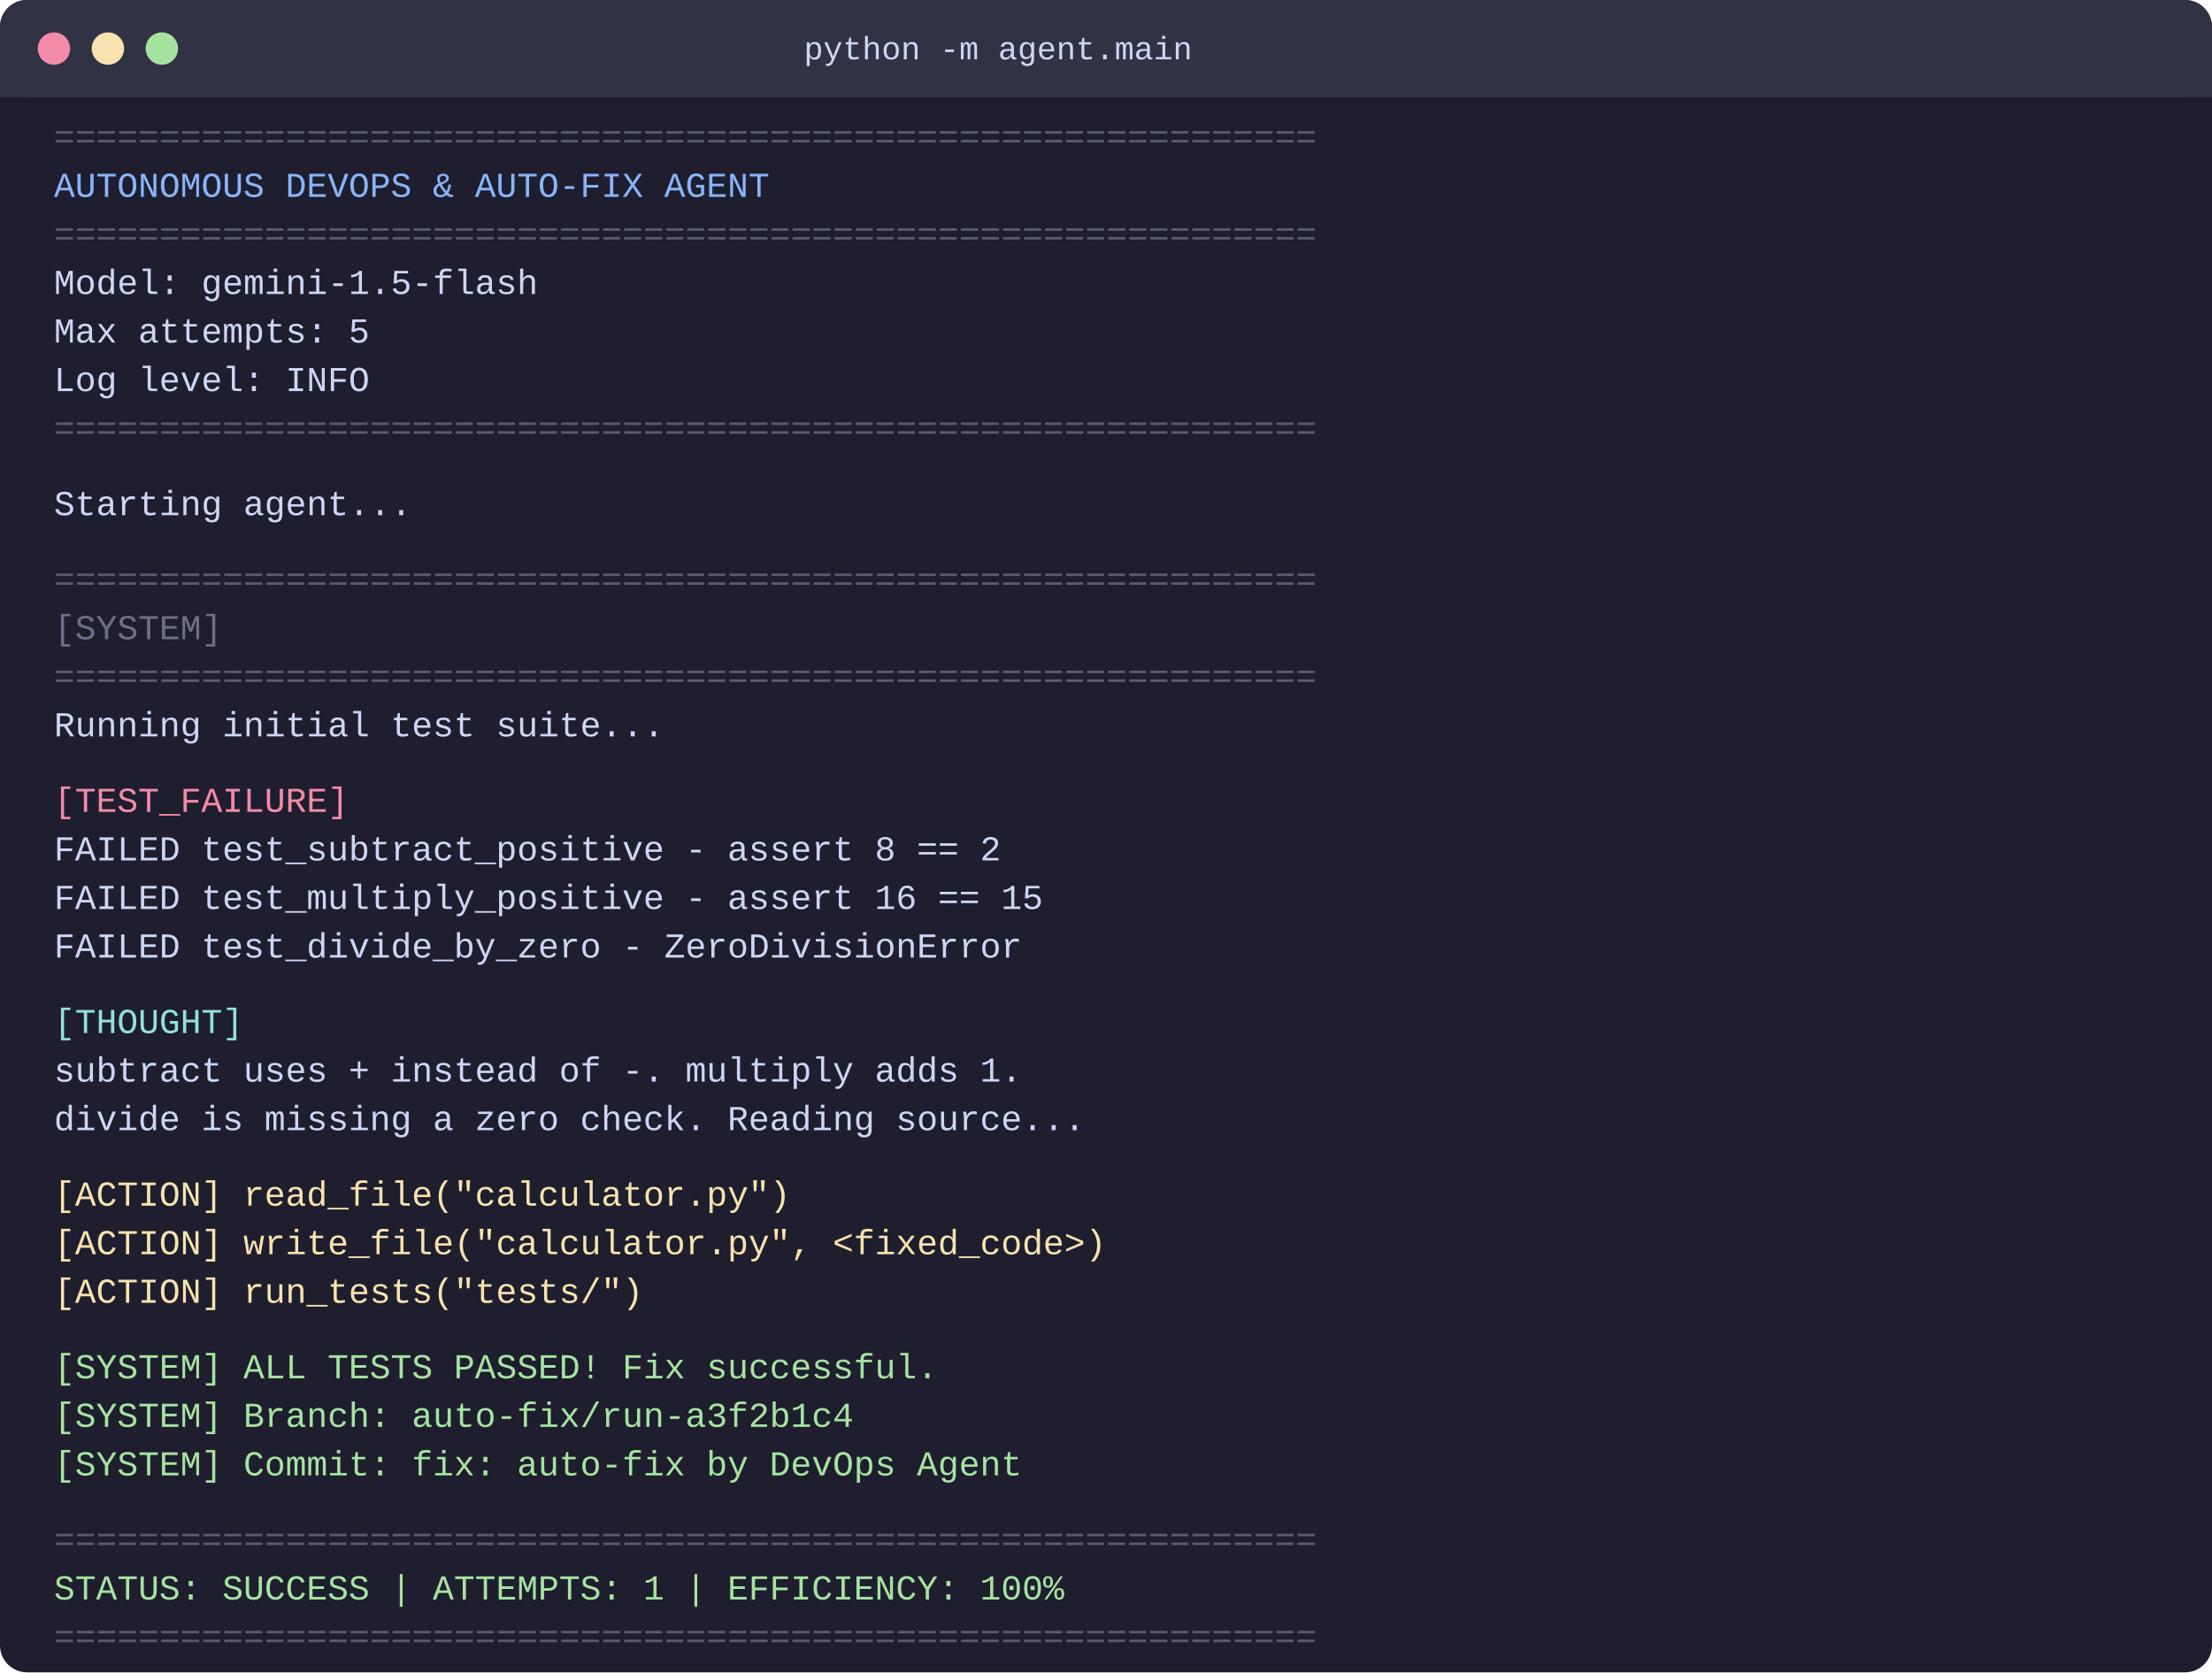
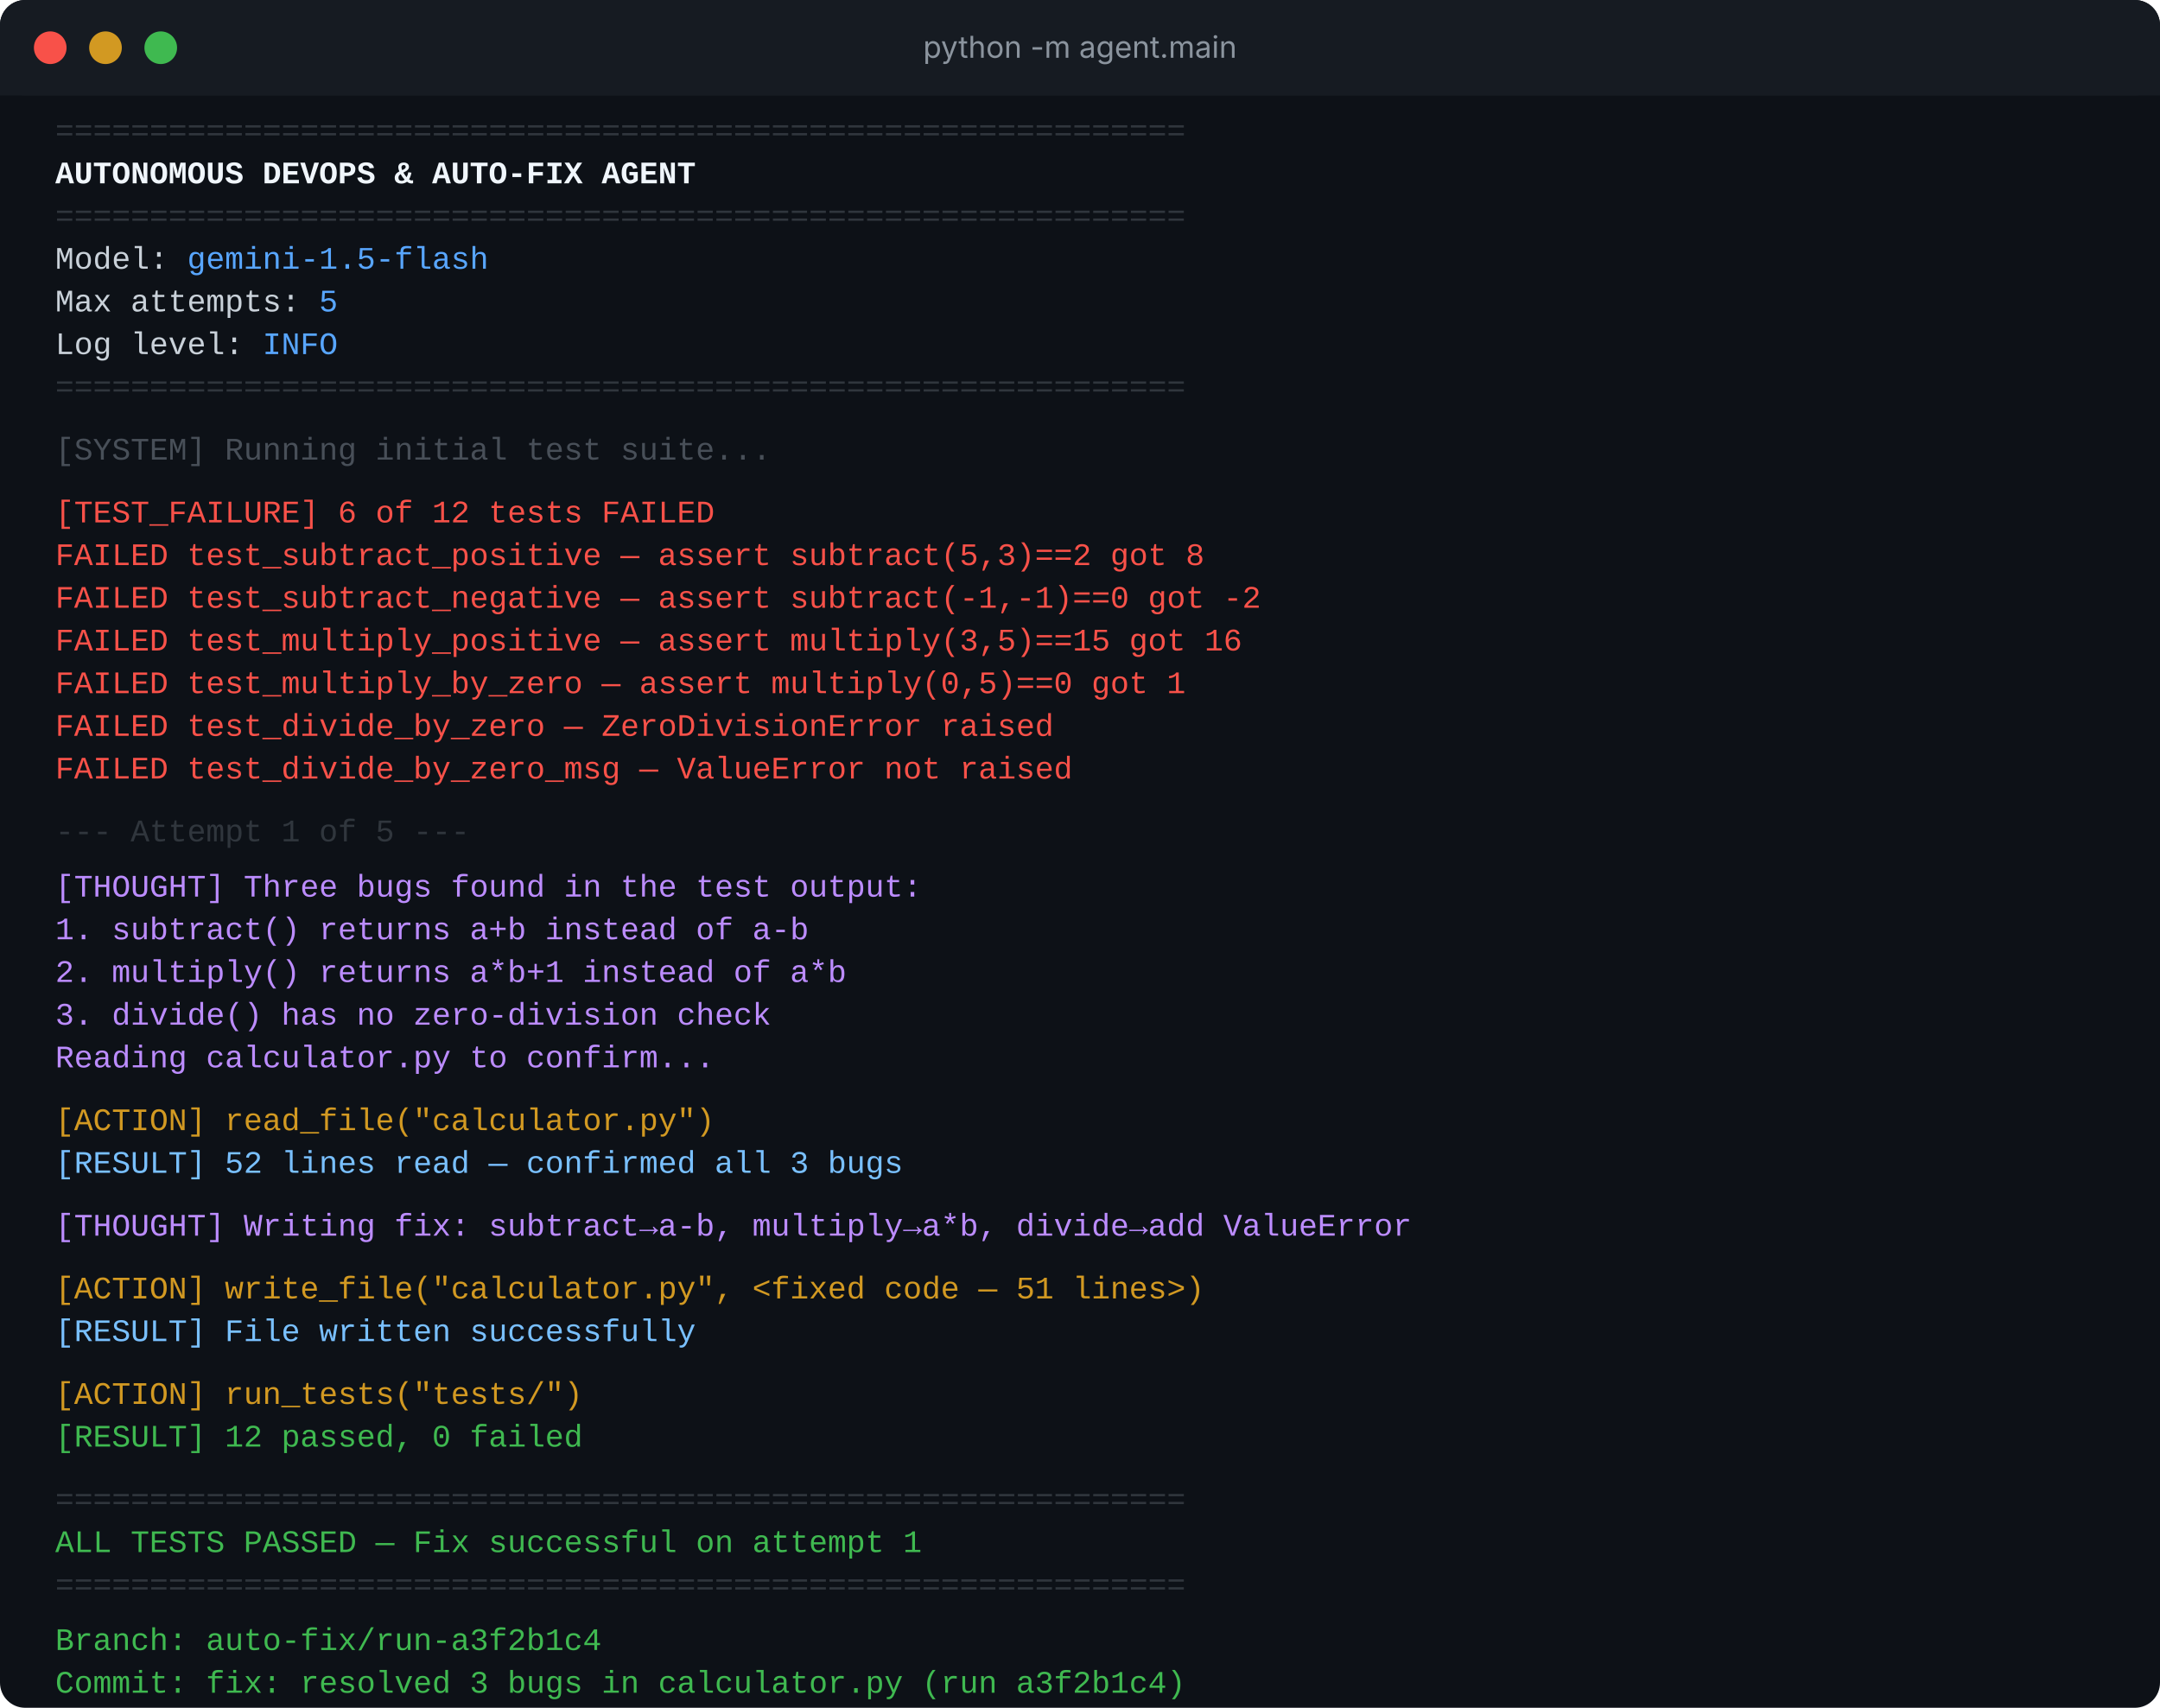
- <svg xmlns="http://www.w3.org/2000/svg" width="820" height="620" viewBox="0 0 820 620">
+ <svg xmlns="http://www.w3.org/2000/svg" width="860" height="680" viewBox="0 0 860 680">
  <defs>
    <style>
-       .bg { fill: #1e1e2e; }
-       .titlebar { fill: #313244; }
-       .btn-red { fill: #f38ba8; }
-       .btn-yellow { fill: #f9e2af; }
-       .btn-green { fill: #a6e3a1; }
-       .text { fill: #cdd6f4; font-family: 'Courier New', monospace; font-size: 13px; }
-       .text-dim { fill: #6c7086; font-family: 'Courier New', monospace; font-size: 13px; }
-       .text-green { fill: #a6e3a1; font-family: 'Courier New', monospace; font-size: 13px; }
-       .text-red { fill: #f38ba8; font-family: 'Courier New', monospace; font-size: 13px; }
-       .text-yellow { fill: #f9e2af; font-family: 'Courier New', monospace; font-size: 13px; }
-       .text-blue { fill: #89b4fa; font-family: 'Courier New', monospace; font-size: 13px; }
-       .text-cyan { fill: #94e2d5; font-family: 'Courier New', monospace; font-size: 13px; }
-       .text-title { fill: #cdd6f4; font-family: 'Courier New', monospace; font-size: 12px; }
-       .separator { fill: #585b70; font-family: 'Courier New', monospace; font-size: 13px; }
+       .bg { fill: #0d1117; }
+       .titlebar { fill: #161b22; }
+       .btn-red { fill: #f85149; }
+       .btn-yellow { fill: #d29922; }
+       .btn-green { fill: #3fb950; }
+       .t { fill: #c9d1d9; font-family: 'SF Mono', 'Cascadia Code', 'Fira Code', 'Courier New', monospace; font-size: 12.5px; }
+       .dim { fill: #484f58; font-family: 'SF Mono', 'Cascadia Code', 'Fira Code', 'Courier New', monospace; font-size: 12.5px; }
+       .g { fill: #3fb950; font-family: 'SF Mono', 'Cascadia Code', 'Fira Code', 'Courier New', monospace; font-size: 12.5px; }
+       .r { fill: #f85149; font-family: 'SF Mono', 'Cascadia Code', 'Fira Code', 'Courier New', monospace; font-size: 12.5px; }
+       .y { fill: #d29922; font-family: 'SF Mono', 'Cascadia Code', 'Fira Code', 'Courier New', monospace; font-size: 12.5px; }
+       .b { fill: #58a6ff; font-family: 'SF Mono', 'Cascadia Code', 'Fira Code', 'Courier New', monospace; font-size: 12.5px; }
+       .c { fill: #79c0ff; font-family: 'SF Mono', 'Cascadia Code', 'Fira Code', 'Courier New', monospace; font-size: 12.5px; }
+       .m { fill: #bc8cff; font-family: 'SF Mono', 'Cascadia Code', 'Fira Code', 'Courier New', monospace; font-size: 12.5px; }
+       .w { fill: #f0f6fc; font-family: 'SF Mono', 'Cascadia Code', 'Fira Code', 'Courier New', monospace; font-size: 12.5px; font-weight: bold; }
+       .sep { fill: #30363d; font-family: 'SF Mono', 'Cascadia Code', 'Fira Code', 'Courier New', monospace; font-size: 12.5px; }
+       .tt { fill: #8b949e; font-family: -apple-system, BlinkMacSystemFont, 'Segoe UI', sans-serif; font-size: 12px; }
    </style>
  </defs>
-   <rect class="bg" width="820" height="620" rx="10" ry="10" />
-   <rect class="titlebar" width="820" height="36" rx="10" ry="10" />
-   <rect class="titlebar" y="20" width="820" height="16" />
-   <circle class="btn-red" cx="20" cy="18" r="6" />
-   <circle class="btn-yellow" cx="40" cy="18" r="6" />
-   <circle class="btn-green" cx="60" cy="18" r="6" />
-   <text class="text-title" x="370" y="22" text-anchor="middle">python -m agent.main</text>
-   <g transform="translate(20, 55)">
-     <text class="separator" y="0">============================================================</text>
-     <text class="text-blue" y="18">  AUTONOMOUS DEVOPS &amp; AUTO-FIX AGENT</text>
-     <text class="separator" y="36">============================================================</text>
-     <text class="text" y="54">  Model:        gemini-1.5-flash</text>
-     <text class="text" y="72">  Max attempts: 5</text>
-     <text class="text" y="90">  Log level:    INFO</text>
-     <text class="separator" y="108">============================================================</text>
-     <text class="text" y="136">Starting agent...</text>
-     <text class="separator" y="164">============================================================</text>
-     <text class="text-dim" y="182">[SYSTEM]</text>
-     <text class="separator" y="200">============================================================</text>
-     <text class="text" y="218">Running initial test suite...</text>
-     <text class="text-red" y="246">[TEST_FAILURE]</text>
-     <text class="text" y="264">FAILED  test_subtract_positive - assert 8 == 2</text>
-     <text class="text" y="282">FAILED  test_multiply_positive - assert 16 == 15</text>
-     <text class="text" y="300">FAILED  test_divide_by_zero   - ZeroDivisionError</text>
-     <text class="text-cyan" y="328">[THOUGHT]</text>
-     <text class="text" y="346">subtract uses + instead of -. multiply adds 1.</text>
-     <text class="text" y="364">divide is missing a zero check. Reading source...</text>
-     <text class="text-yellow" y="392">[ACTION]  read_file("calculator.py")</text>
-     <text class="text-yellow" y="410">[ACTION]  write_file("calculator.py", &lt;fixed_code&gt;)</text>
-     <text class="text-yellow" y="428">[ACTION]  run_tests("tests/")</text>
-     <text class="text-green" y="456">[SYSTEM] ALL TESTS PASSED! Fix successful.</text>
-     <text class="text-green" y="474">[SYSTEM] Branch: auto-fix/run-a3f2b1c4</text>
-     <text class="text-green" y="492">[SYSTEM] Commit: fix: auto-fix by DevOps Agent</text>
-     <text class="separator" y="520">============================================================</text>
-     <text class="text-green" y="538">  STATUS:   SUCCESS   |   ATTEMPTS: 1   |   EFFICIENCY: 100%</text>
-     <text class="separator" y="556">============================================================</text>
+   <rect class="bg" width="860" height="680" rx="10" />
+   <rect class="titlebar" width="860" height="38" rx="10" />
+   <rect class="titlebar" y="22" width="860" height="16" />
+   <circle class="btn-red" cx="20" cy="19" r="6.5" />
+   <circle class="btn-yellow" cx="42" cy="19" r="6.5" />
+   <circle class="btn-green" cx="64" cy="19" r="6.5" />
+   <text class="tt" x="430" y="23" text-anchor="middle">python -m agent.main</text>
+   <g transform="translate(22, 56)">
+     <text class="sep" y="0">============================================================</text>
+     <text class="w" y="17">  AUTONOMOUS DEVOPS &amp; AUTO-FIX AGENT</text>
+     <text class="sep" y="34">============================================================</text>
+     <text class="t" y="51">  Model:        <tspan class="b">gemini-1.5-flash</tspan>
+     </text>
+     <text class="t" y="68">  Max attempts: <tspan class="b">5</tspan>
+     </text>
+     <text class="t" y="85">  Log level:    <tspan class="b">INFO</tspan>
+     </text>
+     <text class="sep" y="102">============================================================</text>
+     <text class="dim" y="127">[SYSTEM] Running initial test suite...</text>
+     <text class="r" y="152">[TEST_FAILURE] 6 of 12 tests FAILED</text>
+     <text class="r" y="169">  FAILED test_subtract_positive     — assert subtract(5,3)==2  got 8</text>
+     <text class="r" y="186">  FAILED test_subtract_negative     — assert subtract(-1,-1)==0 got -2</text>
+     <text class="r" y="203">  FAILED test_multiply_positive     — assert multiply(3,5)==15 got 16</text>
+     <text class="r" y="220">  FAILED test_multiply_by_zero      — assert multiply(0,5)==0  got 1</text>
+     <text class="r" y="237">  FAILED test_divide_by_zero        — ZeroDivisionError raised</text>
+     <text class="r" y="254">  FAILED test_divide_by_zero_msg    — ValueError not raised</text>
+     <text class="sep" y="279">--- Attempt 1 of 5 ---</text>
+     <text class="m" y="301">[THOUGHT] Three bugs found in the test output:</text>
+     <text class="m" y="318">  1. subtract() returns a+b instead of a-b</text>
+     <text class="m" y="335">  2. multiply() returns a*b+1 instead of a*b</text>
+     <text class="m" y="352">  3. divide() has no zero-division check</text>
+     <text class="m" y="369">  Reading calculator.py to confirm...</text>
+     <text class="y" y="394">[ACTION]  read_file("calculator.py")</text>
+     <text class="c" y="411">[RESULT]  52 lines read — confirmed all 3 bugs</text>
+     <text class="m" y="436">[THOUGHT] Writing fix: subtract→a-b, multiply→a*b, divide→add ValueError</text>
+     <text class="y" y="461">[ACTION]  write_file("calculator.py", &lt;fixed code — 51 lines&gt;)</text>
+     <text class="c" y="478">[RESULT]  File written successfully</text>
+     <text class="y" y="503">[ACTION]  run_tests("tests/")</text>
+     <text class="g" y="520">[RESULT]  12 passed, 0 failed</text>
+     <text class="sep" y="545">============================================================</text>
+     <text class="g" y="562">  ALL TESTS PASSED — Fix successful on attempt 1</text>
+     <text class="sep" y="579">============================================================</text>
+     <text class="g" y="601">  Branch:     auto-fix/run-a3f2b1c4</text>
+     <text class="g" y="618">  Commit:     fix: resolved 3 bugs in calculator.py (run a3f2b1c4)</text>
  </g>
</svg>
